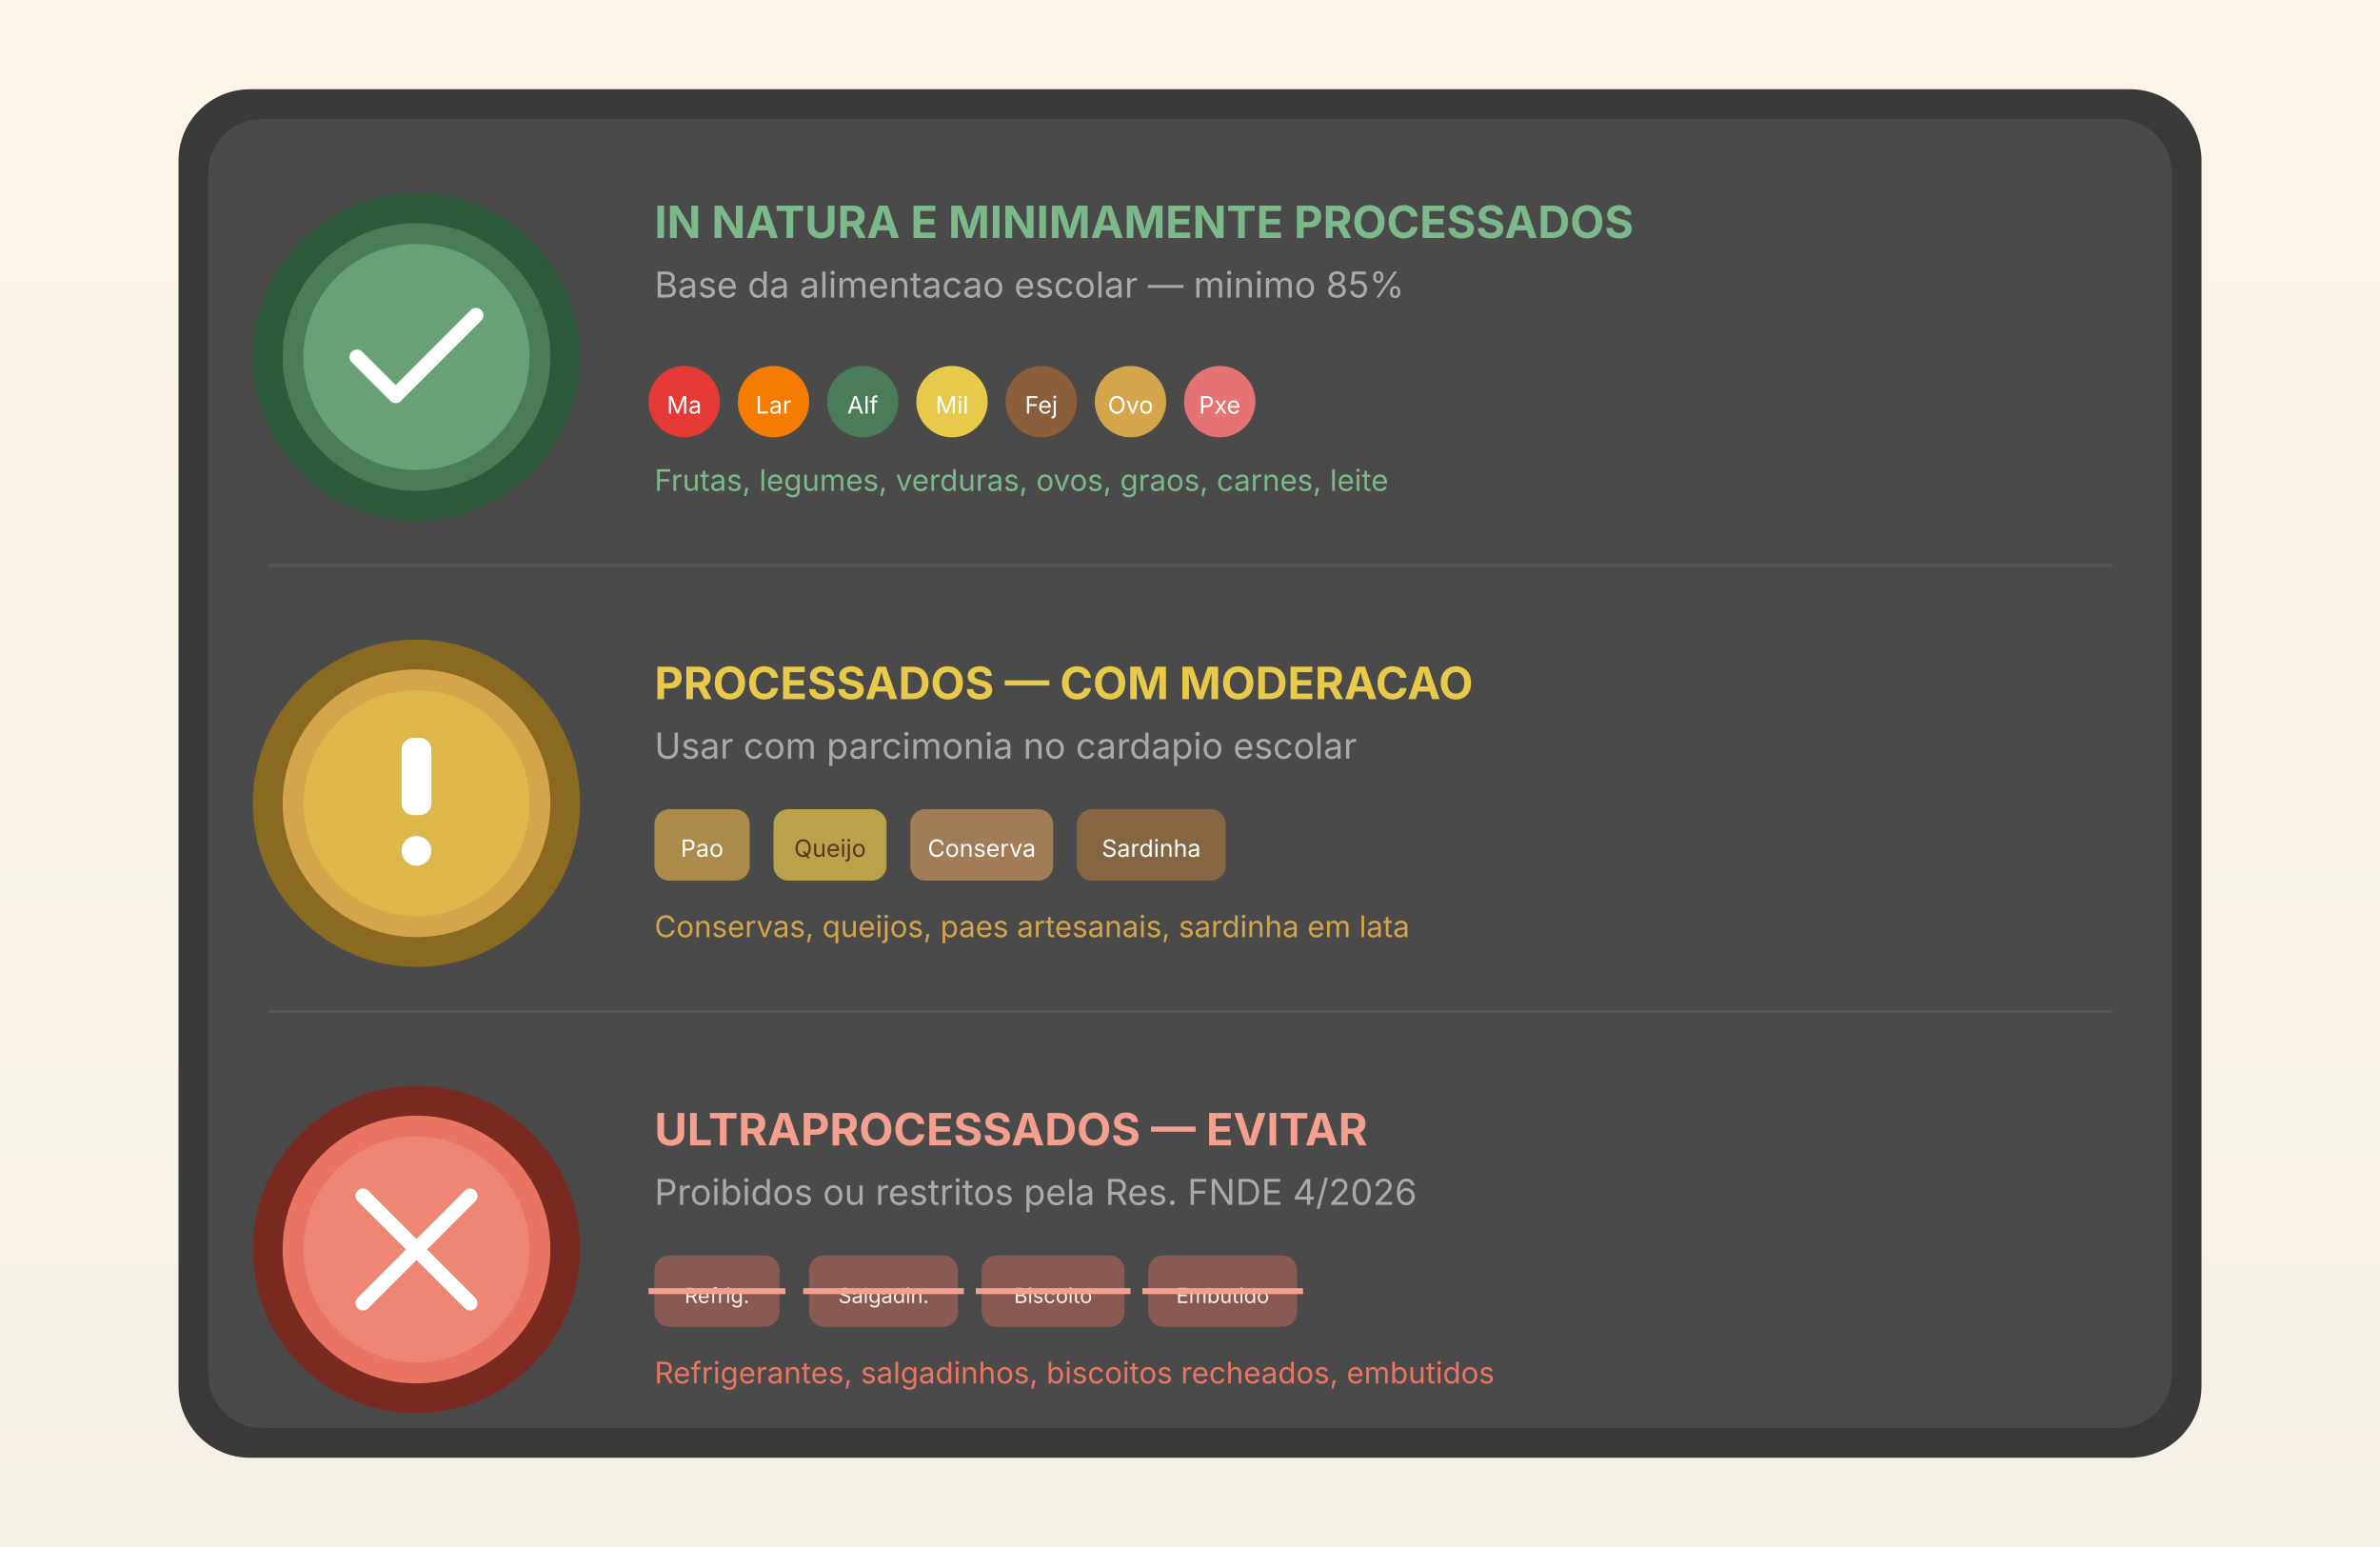
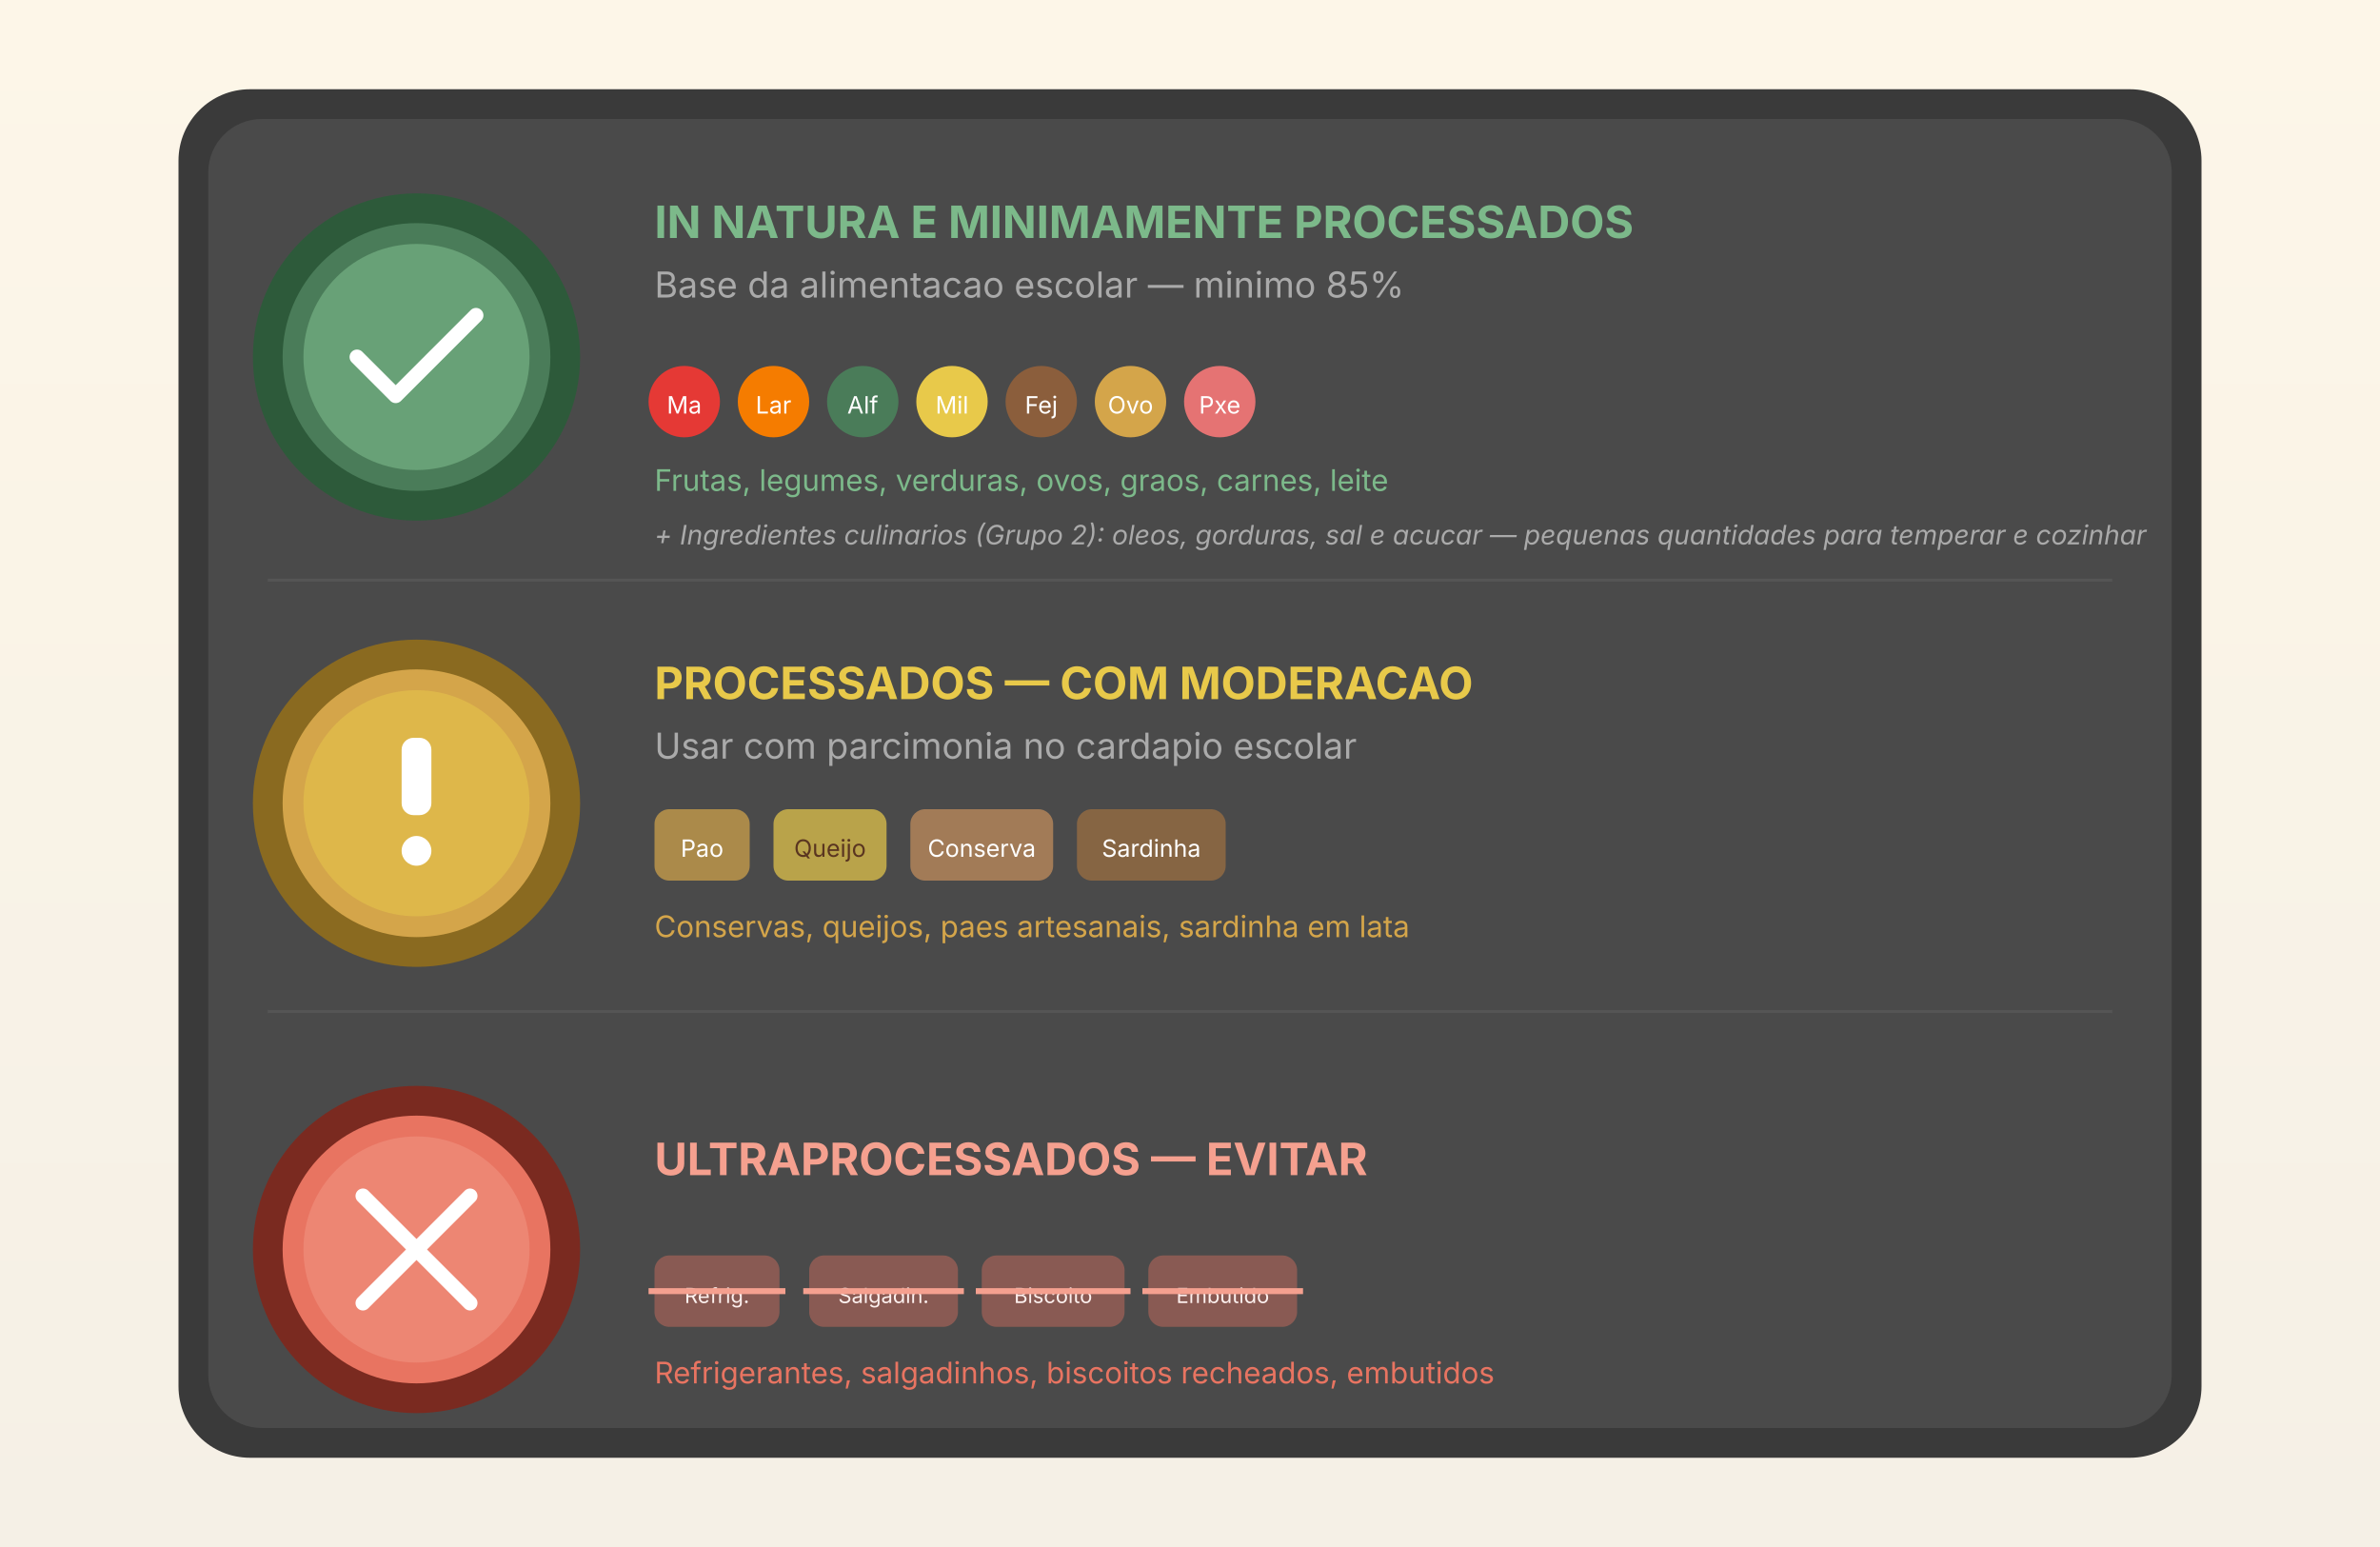
<svg xmlns="http://www.w3.org/2000/svg" viewBox="0 0 800 520">
  <defs>
    <linearGradient id="bg-ean" x1="0" x2="0" y1="0" y2="1">
      <stop offset="0" stop-color="#fdf6e8" />
      <stop offset="1" stop-color="#f5f0e6" />
    </linearGradient>
  </defs>
  <rect width="800" height="520" fill="url(#bg-ean)" />
  <rect x="60" y="30" width="680" height="460" rx="24" fill="#3a3a3a" />
  <rect x="70" y="40" width="660" height="440" rx="18" fill="#4a4a4a" />
  <g>
    <circle cx="140" cy="120" r="55" fill="#2d5a3a" />
    <circle cx="140" cy="120" r="45" fill="#4A7C59" />
    <circle cx="140" cy="120" r="38" fill="#7CB98A" opacity="0.6" />
    <path d="M120 120 L133 133 L160 106" stroke="white" stroke-width="5" fill="none" stroke-linecap="round" stroke-linejoin="round" />
    <text x="220" y="80" font-family="Inter,sans-serif" font-size="15" font-weight="700" fill="#7CB98A">IN NATURA E MINIMAMENTE PROCESSADOS</text>
    <text x="220" y="100" font-family="Inter,sans-serif" font-size="12" fill="#aaa">Base da alimentacao escolar — minimo 85%</text>
    <circle cx="230" cy="135" r="12" fill="#e53935" />
    <text x="230" y="139" text-anchor="middle" font-family="Inter,sans-serif" font-size="8" fill="white">Ma</text>
    <circle cx="260" cy="135" r="12" fill="#f57c00" />
    <text x="260" y="139" text-anchor="middle" font-family="Inter,sans-serif" font-size="8" fill="white">Lar</text>
    <circle cx="290" cy="135" r="12" fill="#4A7C59" />
    <text x="290" y="139" text-anchor="middle" font-family="Inter,sans-serif" font-size="8" fill="white">Alf</text>
    <circle cx="320" cy="135" r="12" fill="#E8C94A" />
    <text x="320" y="139" text-anchor="middle" font-family="Inter,sans-serif" font-size="8" fill="white">Mil</text>
    <circle cx="350" cy="135" r="12" fill="#8B5E3C" />
    <text x="350" y="139" text-anchor="middle" font-family="Inter,sans-serif" font-size="8" fill="white">Fej</text>
    <circle cx="380" cy="135" r="12" fill="#D4A54A" />
    <text x="380" y="139" text-anchor="middle" font-family="Inter,sans-serif" font-size="8" fill="white">Ovo</text>
    <circle cx="410" cy="135" r="12" fill="#e57373" />
    <text x="410" y="139" text-anchor="middle" font-family="Inter,sans-serif" font-size="8" fill="white">Pxe</text>
    <text x="220" y="165" font-family="Inter,sans-serif" font-size="10" fill="#7CB98A">Frutas, legumes, verduras, ovos, graos, carnes, leite</text>
+     <text x="220" y="183" font-family="Inter,sans-serif" font-size="9" fill="#aaa" font-style="italic">+ Ingredientes culinarios (Grupo 2): oleos, gorduras, sal e acucar — pequenas quantidades para temperar e cozinhar</text>
  </g>
-   <line x1="90" y1="190" x2="710" y2="190" stroke="#555" stroke-width="1" />
+   <line x1="90" y1="195" x2="710" y2="195" stroke="#555" stroke-width="1" />
  <g>
    <circle cx="140" cy="270" r="55" fill="#8a6a20" />
    <circle cx="140" cy="270" r="45" fill="#D4A54A" />
    <circle cx="140" cy="270" r="38" fill="#E8C94A" opacity="0.5" />
    <rect x="135" y="248" width="10" height="26" rx="4" fill="white" />
    <circle cx="140" cy="286" r="5" fill="white" />
    <text x="220" y="235" font-family="Inter,sans-serif" font-size="15" font-weight="700" fill="#E8C94A">PROCESSADOS — COM MODERACAO</text>
    <text x="220" y="255" font-family="Inter,sans-serif" font-size="12" fill="#aaa">Usar com parcimonia no cardapio escolar</text>
    <rect x="220" y="272" width="32" height="24" rx="5" fill="#D4A54A" opacity="0.7" />
    <text x="236" y="288" text-anchor="middle" font-family="Inter,sans-serif" font-size="8" fill="white">Pao</text>
    <rect x="260" y="272" width="38" height="24" rx="5" fill="#E8C94A" opacity="0.7" />
    <text x="279" y="288" text-anchor="middle" font-family="Inter,sans-serif" font-size="8" fill="#5a3520">Queijo</text>
    <rect x="306" y="272" width="48" height="24" rx="5" fill="#c8905d" opacity="0.7" />
    <text x="330" y="288" text-anchor="middle" font-family="Inter,sans-serif" font-size="8" fill="white">Conserva</text>
    <rect x="362" y="272" width="50" height="24" rx="5" fill="#a07040" opacity="0.7" />
    <text x="387" y="288" text-anchor="middle" font-family="Inter,sans-serif" font-size="8" fill="white">Sardinha</text>
    <text x="220" y="315" font-family="Inter,sans-serif" font-size="10" fill="#D4A54A">Conservas, queijos, paes artesanais, sardinha em lata</text>
  </g>
  <line x1="90" y1="340" x2="710" y2="340" stroke="#555" stroke-width="1" />
  <g>
    <circle cx="140" cy="420" r="55" fill="#7a2a20" />
    <circle cx="140" cy="420" r="45" fill="#E87461" />
    <circle cx="140" cy="420" r="38" fill="#F5A08F" opacity="0.4" />
    <line x1="122" y1="402" x2="158" y2="438" stroke="white" stroke-width="5" stroke-linecap="round" />
    <line x1="158" y1="402" x2="122" y2="438" stroke="white" stroke-width="5" stroke-linecap="round" />
-     <text x="220" y="385" font-family="Inter,sans-serif" font-size="15" font-weight="700" fill="#F5A08F">ULTRAPROCESSADOS — EVITAR</text>
-     <text x="220" y="405" font-family="Inter,sans-serif" font-size="12" fill="#aaa">Proibidos ou restritos pela Res. FNDE 4/2026</text>
+     <text x="220" y="395" font-family="Inter,sans-serif" font-size="15" font-weight="700" fill="#F5A08F">ULTRAPROCESSADOS — EVITAR</text>
    <g>
      <rect x="220" y="422" width="42" height="24" rx="5" fill="#E87461" opacity="0.4" />
      <text x="241" y="438" text-anchor="middle" font-family="Inter,sans-serif" font-size="7" fill="#fdf0ee">Refrig.</text>
      <line x1="218" y1="434" x2="264" y2="434" stroke="#F5A08F" stroke-width="2" />
      <rect x="272" y="422" width="50" height="24" rx="5" fill="#E87461" opacity="0.4" />
      <text x="297" y="438" text-anchor="middle" font-family="Inter,sans-serif" font-size="7" fill="#fdf0ee">Salgadin.</text>
      <line x1="270" y1="434" x2="324" y2="434" stroke="#F5A08F" stroke-width="2" />
      <rect x="330" y="422" width="48" height="24" rx="5" fill="#E87461" opacity="0.4" />
      <text x="354" y="438" text-anchor="middle" font-family="Inter,sans-serif" font-size="7" fill="#fdf0ee">Biscoito</text>
      <line x1="328" y1="434" x2="380" y2="434" stroke="#F5A08F" stroke-width="2" />
      <rect x="386" y="422" width="50" height="24" rx="5" fill="#E87461" opacity="0.4" />
      <text x="411" y="438" text-anchor="middle" font-family="Inter,sans-serif" font-size="7" fill="#fdf0ee">Embutido</text>
      <line x1="384" y1="434" x2="438" y2="434" stroke="#F5A08F" stroke-width="2" />
    </g>
    <text x="220" y="465" font-family="Inter,sans-serif" font-size="10" fill="#E87461">Refrigerantes, salgadinhos, biscoitos recheados, embutidos</text>
  </g>
</svg>
